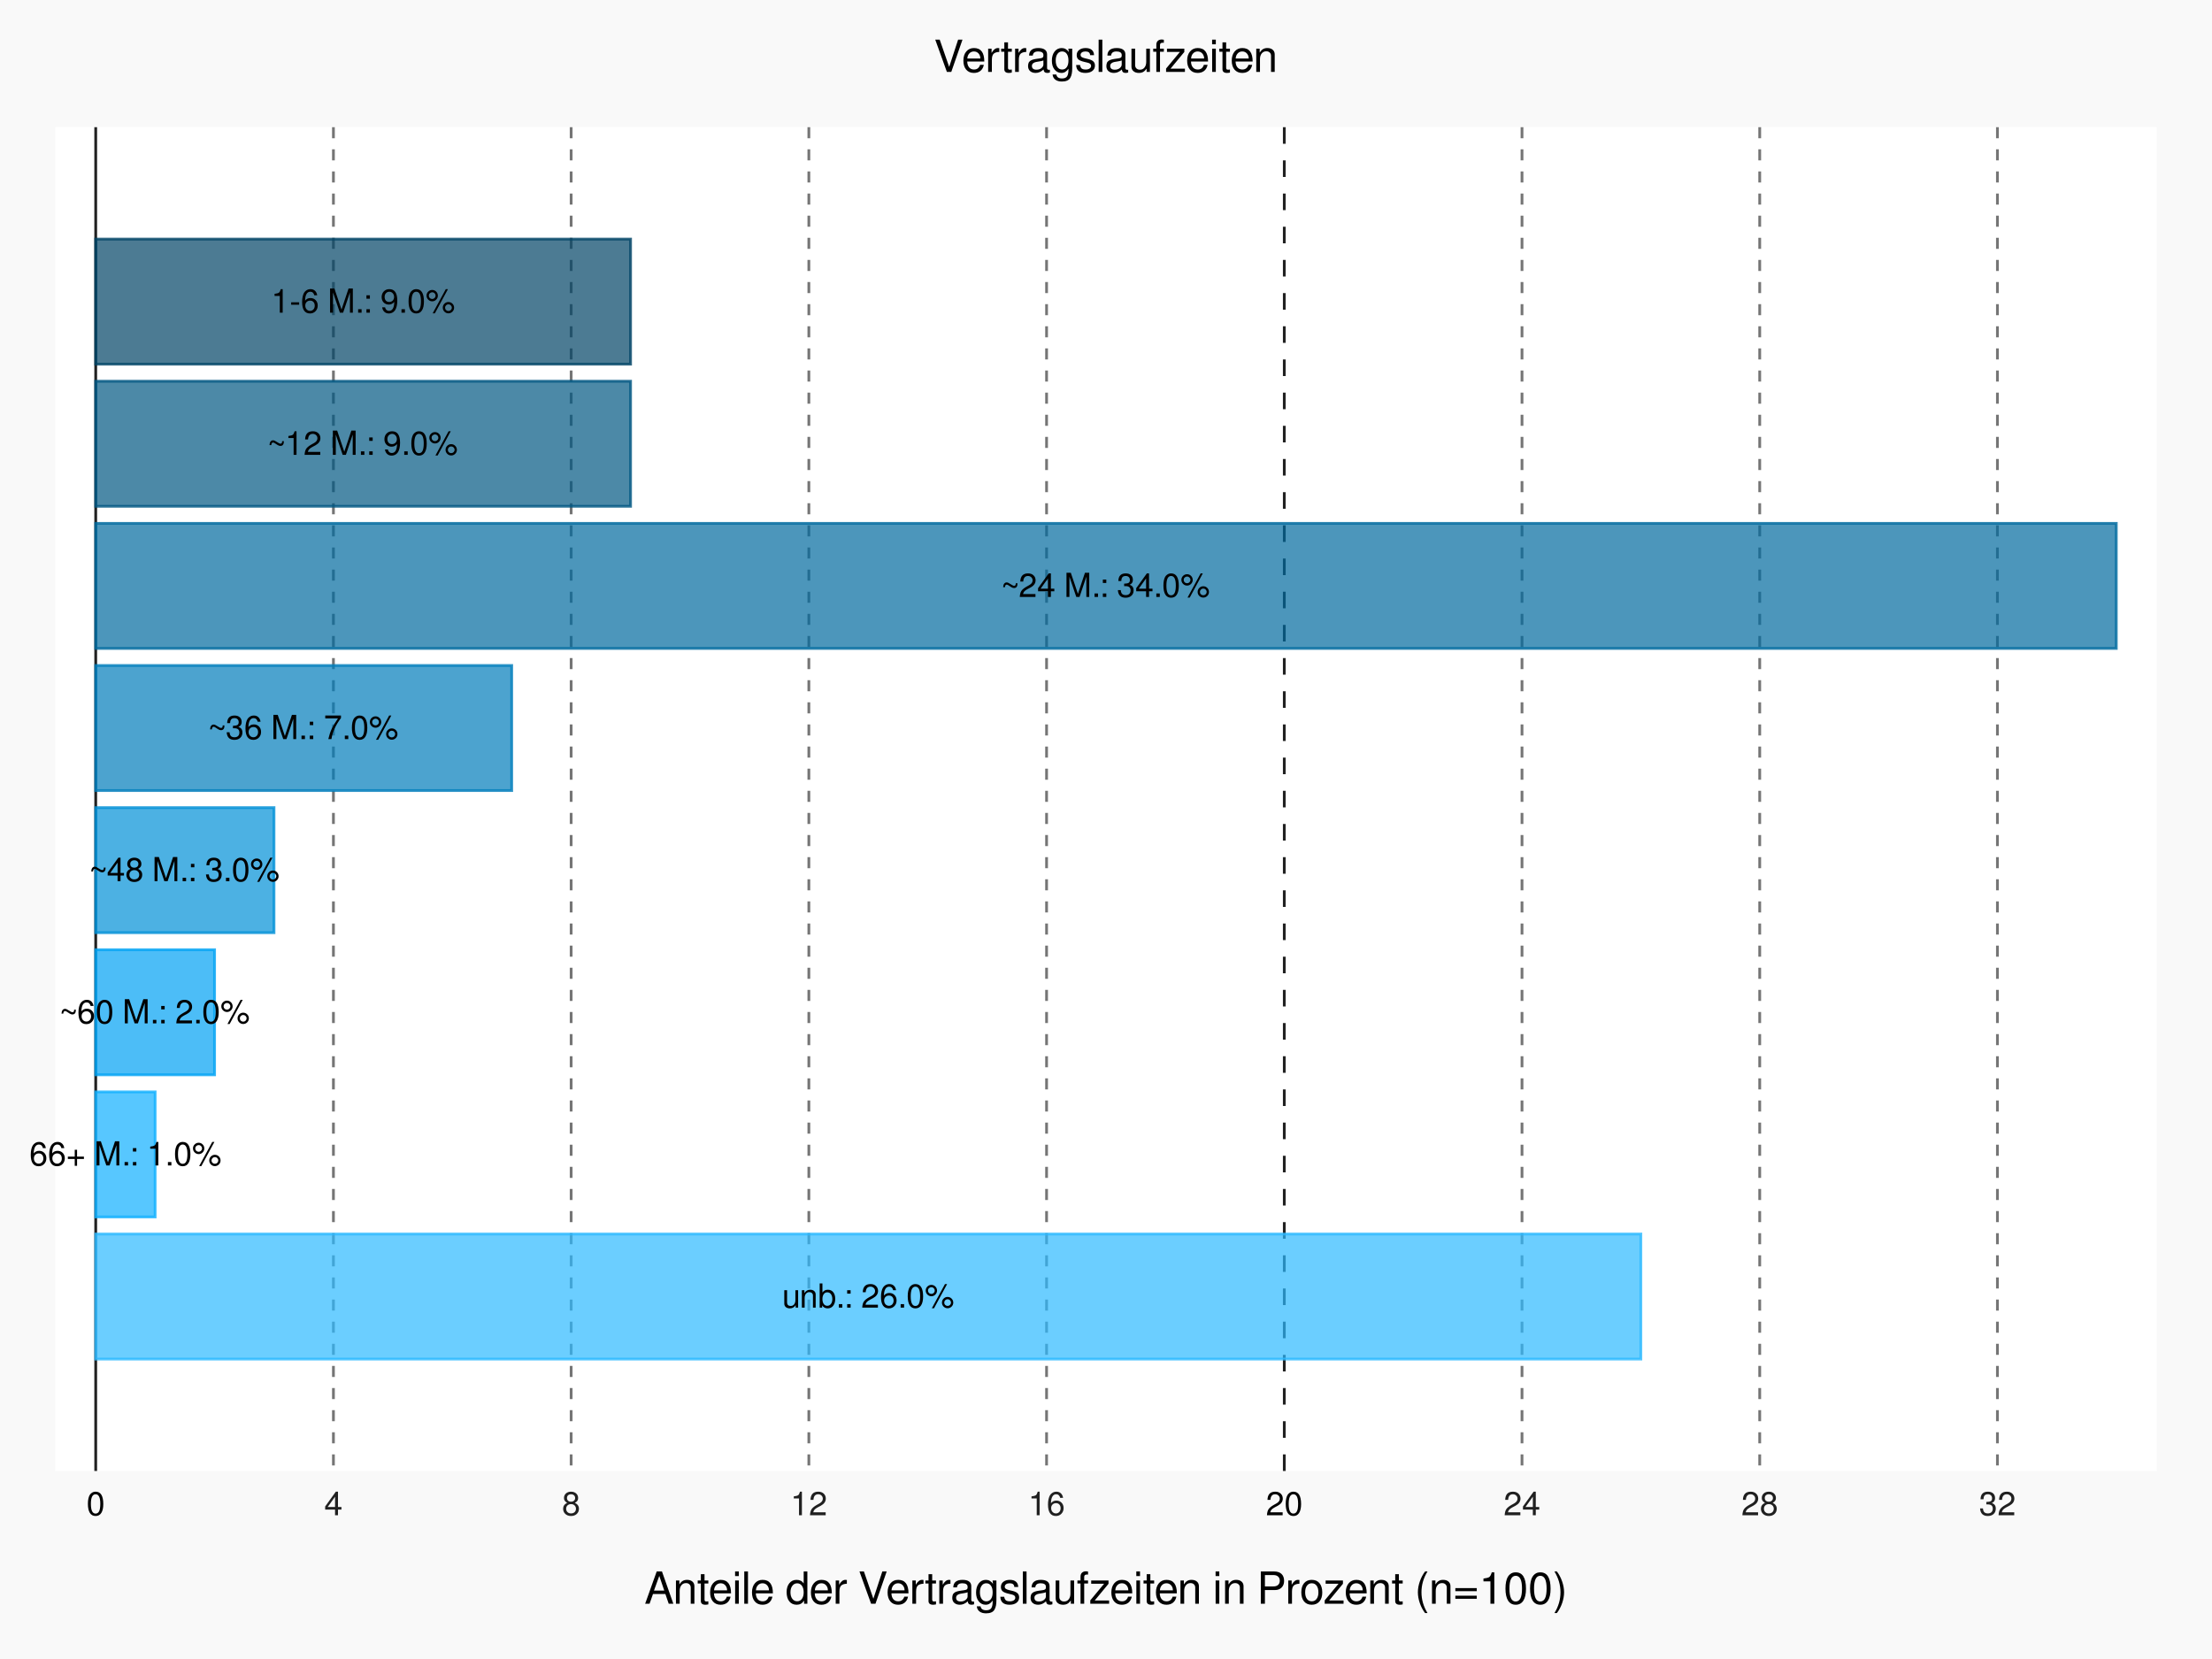
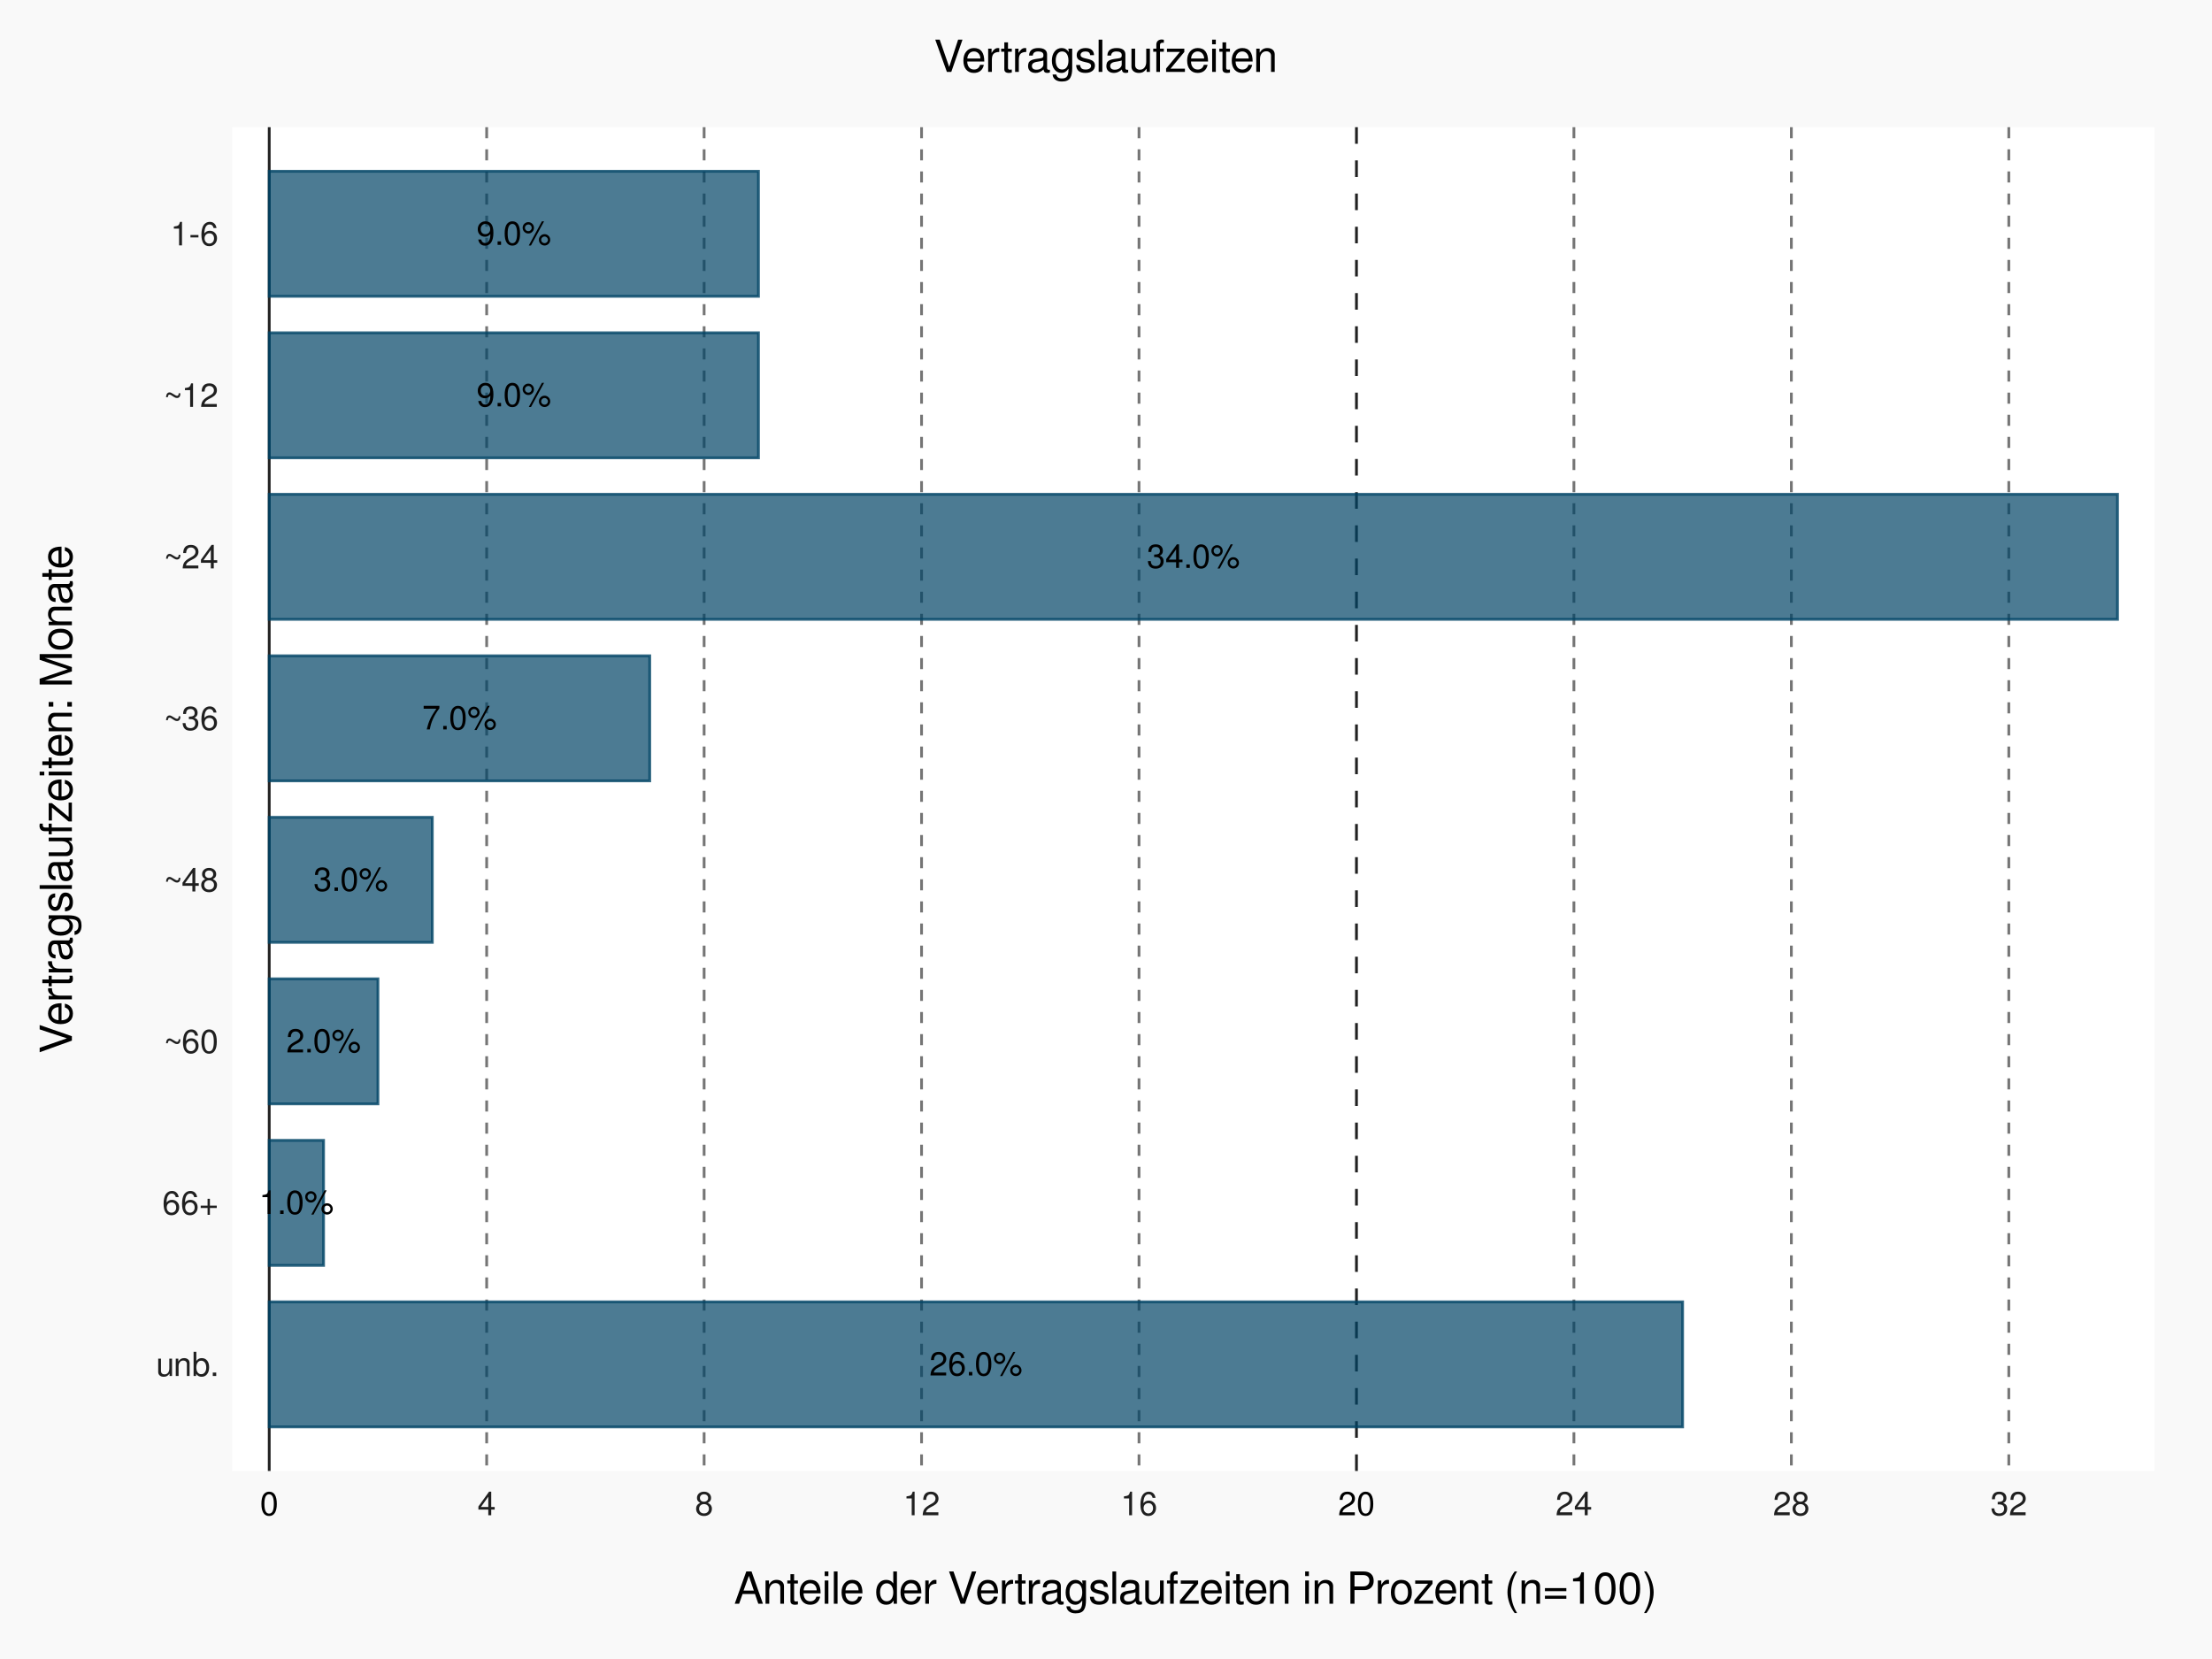
- <svg xmlns="http://www.w3.org/2000/svg" id="chart-d154e717-f22d-46b8-abcb-9cc617fa0b9e" class="pygal-chart" viewBox="0 0 800 600">
+ <svg xmlns="http://www.w3.org/2000/svg" id="chart-d692c105-bc60-4ab4-bddd-d75b2232ceaa" class="pygal-chart" viewBox="0 0 800 600">
  <defs>
-     <style type="text/css">#chart-d154e717-f22d-46b8-abcb-9cc617fa0b9e{-webkit-user-select:none;-webkit-font-smoothing:antialiased;font-family:FreeSans}#chart-d154e717-f22d-46b8-abcb-9cc617fa0b9e .title{font-family:FreeSans;font-size:16px}#chart-d154e717-f22d-46b8-abcb-9cc617fa0b9e .legends .legend text{font-family:FreeSans;font-size:14px}#chart-d154e717-f22d-46b8-abcb-9cc617fa0b9e .axis text{font-family:FreeSans;font-size:12px}#chart-d154e717-f22d-46b8-abcb-9cc617fa0b9e .axis text.major{font-family:FreeSans;font-size:12px}#chart-d154e717-f22d-46b8-abcb-9cc617fa0b9e .text-overlay text.value{font-family:FreeSans;font-size:12px}#chart-d154e717-f22d-46b8-abcb-9cc617fa0b9e .text-overlay text.label{font-family:FreeSans;font-size:12px}#chart-d154e717-f22d-46b8-abcb-9cc617fa0b9e .tooltip{font-family:FreeSans;font-size:14px}#chart-d154e717-f22d-46b8-abcb-9cc617fa0b9e text.no_data{font-family:FreeSans;font-size:64px}
- #chart-d154e717-f22d-46b8-abcb-9cc617fa0b9e{background-color:rgba(249,249,249,1)}#chart-d154e717-f22d-46b8-abcb-9cc617fa0b9e path,#chart-d154e717-f22d-46b8-abcb-9cc617fa0b9e line,#chart-d154e717-f22d-46b8-abcb-9cc617fa0b9e rect,#chart-d154e717-f22d-46b8-abcb-9cc617fa0b9e circle{-webkit-transition:150ms;-moz-transition:150ms;transition:150ms}#chart-d154e717-f22d-46b8-abcb-9cc617fa0b9e .graph &gt; .background{fill:rgba(249,249,249,1)}#chart-d154e717-f22d-46b8-abcb-9cc617fa0b9e .plot &gt; .background{fill:rgba(255,255,255,1)}#chart-d154e717-f22d-46b8-abcb-9cc617fa0b9e .graph{fill:rgba(0,0,0,.87)}#chart-d154e717-f22d-46b8-abcb-9cc617fa0b9e text.no_data{fill:rgba(0,0,0,1)}#chart-d154e717-f22d-46b8-abcb-9cc617fa0b9e .title{fill:rgba(0,0,0,1)}#chart-d154e717-f22d-46b8-abcb-9cc617fa0b9e .legends .legend text{fill:rgba(0,0,0,.87)}#chart-d154e717-f22d-46b8-abcb-9cc617fa0b9e .legends .legend:hover text{fill:rgba(0,0,0,1)}#chart-d154e717-f22d-46b8-abcb-9cc617fa0b9e .axis .line{stroke:rgba(0,0,0,1)}#chart-d154e717-f22d-46b8-abcb-9cc617fa0b9e .axis .guide.line{stroke:rgba(0,0,0,.54)}#chart-d154e717-f22d-46b8-abcb-9cc617fa0b9e .axis .major.line{stroke:rgba(0,0,0,.87)}#chart-d154e717-f22d-46b8-abcb-9cc617fa0b9e .axis text.major{fill:rgba(0,0,0,1)}#chart-d154e717-f22d-46b8-abcb-9cc617fa0b9e .axis.y .guides:hover .guide.line,#chart-d154e717-f22d-46b8-abcb-9cc617fa0b9e .line-graph .axis.x .guides:hover .guide.line,#chart-d154e717-f22d-46b8-abcb-9cc617fa0b9e .stackedline-graph .axis.x .guides:hover .guide.line,#chart-d154e717-f22d-46b8-abcb-9cc617fa0b9e .xy-graph .axis.x .guides:hover .guide.line{stroke:rgba(0,0,0,1)}#chart-d154e717-f22d-46b8-abcb-9cc617fa0b9e .axis .guides:hover text{fill:rgba(0,0,0,1)}#chart-d154e717-f22d-46b8-abcb-9cc617fa0b9e .reactive{fill-opacity:.7;stroke-opacity:.8}#chart-d154e717-f22d-46b8-abcb-9cc617fa0b9e .ci{stroke:rgba(0,0,0,.87)}#chart-d154e717-f22d-46b8-abcb-9cc617fa0b9e .reactive.active,#chart-d154e717-f22d-46b8-abcb-9cc617fa0b9e .active .reactive{fill-opacity:.8;stroke-opacity:.9;stroke-width:4}#chart-d154e717-f22d-46b8-abcb-9cc617fa0b9e .ci .reactive.active{stroke-width:1.5}#chart-d154e717-f22d-46b8-abcb-9cc617fa0b9e .series text{fill:rgba(0,0,0,1)}#chart-d154e717-f22d-46b8-abcb-9cc617fa0b9e .tooltip rect{fill:rgba(255,255,255,1);stroke:rgba(0,0,0,1);-webkit-transition:opacity 150ms;-moz-transition:opacity 150ms;transition:opacity 150ms}#chart-d154e717-f22d-46b8-abcb-9cc617fa0b9e .tooltip .label{fill:rgba(0,0,0,.87)}#chart-d154e717-f22d-46b8-abcb-9cc617fa0b9e .tooltip .label{fill:rgba(0,0,0,.87)}#chart-d154e717-f22d-46b8-abcb-9cc617fa0b9e .tooltip .legend{font-size:.8em;fill:rgba(0,0,0,.54)}#chart-d154e717-f22d-46b8-abcb-9cc617fa0b9e .tooltip .x_label{font-size:.6em;fill:rgba(0,0,0,1)}#chart-d154e717-f22d-46b8-abcb-9cc617fa0b9e .tooltip .xlink{font-size:.5em;text-decoration:underline}#chart-d154e717-f22d-46b8-abcb-9cc617fa0b9e .tooltip .value{font-size:1.5em}#chart-d154e717-f22d-46b8-abcb-9cc617fa0b9e .bound{font-size:.5em}#chart-d154e717-f22d-46b8-abcb-9cc617fa0b9e .max-value{font-size:.75em;fill:rgba(0,0,0,.54)}#chart-d154e717-f22d-46b8-abcb-9cc617fa0b9e .map-element{fill:rgba(255,255,255,1);stroke:rgba(0,0,0,.54) !important}#chart-d154e717-f22d-46b8-abcb-9cc617fa0b9e .map-element .reactive{fill-opacity:inherit;stroke-opacity:inherit}#chart-d154e717-f22d-46b8-abcb-9cc617fa0b9e .color-0,#chart-d154e717-f22d-46b8-abcb-9cc617fa0b9e .color-0 a:visited{stroke:#004466;fill:#004466}#chart-d154e717-f22d-46b8-abcb-9cc617fa0b9e .color-1,#chart-d154e717-f22d-46b8-abcb-9cc617fa0b9e .color-1 a:visited{stroke:#005782;fill:#005782}#chart-d154e717-f22d-46b8-abcb-9cc617fa0b9e .color-2,#chart-d154e717-f22d-46b8-abcb-9cc617fa0b9e .color-2 a:visited{stroke:#006a9f;fill:#006a9f}#chart-d154e717-f22d-46b8-abcb-9cc617fa0b9e .color-3,#chart-d154e717-f22d-46b8-abcb-9cc617fa0b9e .color-3 a:visited{stroke:#007dbb;fill:#007dbb}#chart-d154e717-f22d-46b8-abcb-9cc617fa0b9e .color-4,#chart-d154e717-f22d-46b8-abcb-9cc617fa0b9e .color-4 a:visited{stroke:#0090d7;fill:#0090d7}#chart-d154e717-f22d-46b8-abcb-9cc617fa0b9e .color-5,#chart-d154e717-f22d-46b8-abcb-9cc617fa0b9e .color-5 a:visited{stroke:#00a2f4;fill:#00a2f4}#chart-d154e717-f22d-46b8-abcb-9cc617fa0b9e .color-6,#chart-d154e717-f22d-46b8-abcb-9cc617fa0b9e .color-6 a:visited{stroke:#11b0ff;fill:#11b0ff}#chart-d154e717-f22d-46b8-abcb-9cc617fa0b9e .color-7,#chart-d154e717-f22d-46b8-abcb-9cc617fa0b9e .color-7 a:visited{stroke:#2db9ff;fill:#2db9ff}#chart-d154e717-f22d-46b8-abcb-9cc617fa0b9e .text-overlay .color-0 text{fill:black}#chart-d154e717-f22d-46b8-abcb-9cc617fa0b9e .text-overlay .color-1 text{fill:black}#chart-d154e717-f22d-46b8-abcb-9cc617fa0b9e .text-overlay .color-2 text{fill:black}#chart-d154e717-f22d-46b8-abcb-9cc617fa0b9e .text-overlay .color-3 text{fill:black}#chart-d154e717-f22d-46b8-abcb-9cc617fa0b9e .text-overlay .color-4 text{fill:black}#chart-d154e717-f22d-46b8-abcb-9cc617fa0b9e .text-overlay .color-5 text{fill:black}#chart-d154e717-f22d-46b8-abcb-9cc617fa0b9e .text-overlay .color-6 text{fill:black}#chart-d154e717-f22d-46b8-abcb-9cc617fa0b9e .text-overlay .color-7 text{fill:black}
- #chart-d154e717-f22d-46b8-abcb-9cc617fa0b9e text.no_data{text-anchor:middle}#chart-d154e717-f22d-46b8-abcb-9cc617fa0b9e .guide.line{fill:none}#chart-d154e717-f22d-46b8-abcb-9cc617fa0b9e .centered{text-anchor:middle}#chart-d154e717-f22d-46b8-abcb-9cc617fa0b9e .title{text-anchor:middle}#chart-d154e717-f22d-46b8-abcb-9cc617fa0b9e .legends .legend text{fill-opacity:1}#chart-d154e717-f22d-46b8-abcb-9cc617fa0b9e .axis.x text{text-anchor:middle}#chart-d154e717-f22d-46b8-abcb-9cc617fa0b9e .axis.x:not(.web) text[transform]{text-anchor:start}#chart-d154e717-f22d-46b8-abcb-9cc617fa0b9e .axis.x:not(.web) text[transform].backwards{text-anchor:end}#chart-d154e717-f22d-46b8-abcb-9cc617fa0b9e .axis.y text{text-anchor:end}#chart-d154e717-f22d-46b8-abcb-9cc617fa0b9e .axis.y text[transform].backwards{text-anchor:start}#chart-d154e717-f22d-46b8-abcb-9cc617fa0b9e .axis.y2 text{text-anchor:start}#chart-d154e717-f22d-46b8-abcb-9cc617fa0b9e .axis.y2 text[transform].backwards{text-anchor:end}#chart-d154e717-f22d-46b8-abcb-9cc617fa0b9e .axis .guide.line{stroke-dasharray:4,4}#chart-d154e717-f22d-46b8-abcb-9cc617fa0b9e .axis .major.guide.line{stroke-dasharray:6,6}#chart-d154e717-f22d-46b8-abcb-9cc617fa0b9e .horizontal .axis.y .guide.line,#chart-d154e717-f22d-46b8-abcb-9cc617fa0b9e .horizontal .axis.y2 .guide.line,#chart-d154e717-f22d-46b8-abcb-9cc617fa0b9e .vertical .axis.x .guide.line{opacity:0}#chart-d154e717-f22d-46b8-abcb-9cc617fa0b9e .horizontal .axis.always_show .guide.line,#chart-d154e717-f22d-46b8-abcb-9cc617fa0b9e .vertical .axis.always_show .guide.line{opacity:1 !important}#chart-d154e717-f22d-46b8-abcb-9cc617fa0b9e .axis.y .guides:hover .guide.line,#chart-d154e717-f22d-46b8-abcb-9cc617fa0b9e .axis.y2 .guides:hover .guide.line,#chart-d154e717-f22d-46b8-abcb-9cc617fa0b9e .axis.x .guides:hover .guide.line{opacity:1}#chart-d154e717-f22d-46b8-abcb-9cc617fa0b9e .axis .guides:hover text{opacity:1}#chart-d154e717-f22d-46b8-abcb-9cc617fa0b9e .nofill{fill:none}#chart-d154e717-f22d-46b8-abcb-9cc617fa0b9e .subtle-fill{fill-opacity:.2}#chart-d154e717-f22d-46b8-abcb-9cc617fa0b9e .dot{stroke-width:1px;fill-opacity:1}#chart-d154e717-f22d-46b8-abcb-9cc617fa0b9e .dot.active{stroke-width:5px}#chart-d154e717-f22d-46b8-abcb-9cc617fa0b9e .dot.negative{fill:transparent}#chart-d154e717-f22d-46b8-abcb-9cc617fa0b9e text,#chart-d154e717-f22d-46b8-abcb-9cc617fa0b9e tspan{stroke:none !important}#chart-d154e717-f22d-46b8-abcb-9cc617fa0b9e .series text.active{opacity:1}#chart-d154e717-f22d-46b8-abcb-9cc617fa0b9e .tooltip rect{fill-opacity:.95;stroke-width:.5}#chart-d154e717-f22d-46b8-abcb-9cc617fa0b9e .tooltip text{fill-opacity:1}#chart-d154e717-f22d-46b8-abcb-9cc617fa0b9e .showable{visibility:hidden}#chart-d154e717-f22d-46b8-abcb-9cc617fa0b9e .showable.shown{visibility:visible}#chart-d154e717-f22d-46b8-abcb-9cc617fa0b9e .gauge-background{fill:rgba(229,229,229,1);stroke:none}#chart-d154e717-f22d-46b8-abcb-9cc617fa0b9e .bg-lines{stroke:rgba(249,249,249,1);stroke-width:2px}</style>
+     <style type="text/css">#chart-d692c105-bc60-4ab4-bddd-d75b2232ceaa{-webkit-user-select:none;-webkit-font-smoothing:antialiased;font-family:FreeSans}#chart-d692c105-bc60-4ab4-bddd-d75b2232ceaa .title{font-family:FreeSans;font-size:16px}#chart-d692c105-bc60-4ab4-bddd-d75b2232ceaa .legends .legend text{font-family:FreeSans;font-size:14px}#chart-d692c105-bc60-4ab4-bddd-d75b2232ceaa .axis text{font-family:FreeSans;font-size:12px}#chart-d692c105-bc60-4ab4-bddd-d75b2232ceaa .axis text.major{font-family:FreeSans;font-size:12px}#chart-d692c105-bc60-4ab4-bddd-d75b2232ceaa .text-overlay text.value{font-family:FreeSans;font-size:12px}#chart-d692c105-bc60-4ab4-bddd-d75b2232ceaa .text-overlay text.label{font-family:FreeSans;font-size:12px}#chart-d692c105-bc60-4ab4-bddd-d75b2232ceaa .tooltip{font-family:FreeSans;font-size:14px}#chart-d692c105-bc60-4ab4-bddd-d75b2232ceaa text.no_data{font-family:FreeSans;font-size:64px}
+ #chart-d692c105-bc60-4ab4-bddd-d75b2232ceaa{background-color:rgba(249,249,249,1)}#chart-d692c105-bc60-4ab4-bddd-d75b2232ceaa path,#chart-d692c105-bc60-4ab4-bddd-d75b2232ceaa line,#chart-d692c105-bc60-4ab4-bddd-d75b2232ceaa rect,#chart-d692c105-bc60-4ab4-bddd-d75b2232ceaa circle{-webkit-transition:150ms;-moz-transition:150ms;transition:150ms}#chart-d692c105-bc60-4ab4-bddd-d75b2232ceaa .graph &gt; .background{fill:rgba(249,249,249,1)}#chart-d692c105-bc60-4ab4-bddd-d75b2232ceaa .plot &gt; .background{fill:rgba(255,255,255,1)}#chart-d692c105-bc60-4ab4-bddd-d75b2232ceaa .graph{fill:rgba(0,0,0,.87)}#chart-d692c105-bc60-4ab4-bddd-d75b2232ceaa text.no_data{fill:rgba(0,0,0,1)}#chart-d692c105-bc60-4ab4-bddd-d75b2232ceaa .title{fill:rgba(0,0,0,1)}#chart-d692c105-bc60-4ab4-bddd-d75b2232ceaa .legends .legend text{fill:rgba(0,0,0,.87)}#chart-d692c105-bc60-4ab4-bddd-d75b2232ceaa .legends .legend:hover text{fill:rgba(0,0,0,1)}#chart-d692c105-bc60-4ab4-bddd-d75b2232ceaa .axis .line{stroke:rgba(0,0,0,1)}#chart-d692c105-bc60-4ab4-bddd-d75b2232ceaa .axis .guide.line{stroke:rgba(0,0,0,.54)}#chart-d692c105-bc60-4ab4-bddd-d75b2232ceaa .axis .major.line{stroke:rgba(0,0,0,.87)}#chart-d692c105-bc60-4ab4-bddd-d75b2232ceaa .axis text.major{fill:rgba(0,0,0,1)}#chart-d692c105-bc60-4ab4-bddd-d75b2232ceaa .axis.y .guides:hover .guide.line,#chart-d692c105-bc60-4ab4-bddd-d75b2232ceaa .line-graph .axis.x .guides:hover .guide.line,#chart-d692c105-bc60-4ab4-bddd-d75b2232ceaa .stackedline-graph .axis.x .guides:hover .guide.line,#chart-d692c105-bc60-4ab4-bddd-d75b2232ceaa .xy-graph .axis.x .guides:hover .guide.line{stroke:rgba(0,0,0,1)}#chart-d692c105-bc60-4ab4-bddd-d75b2232ceaa .axis .guides:hover text{fill:rgba(0,0,0,1)}#chart-d692c105-bc60-4ab4-bddd-d75b2232ceaa .reactive{fill-opacity:.7;stroke-opacity:.8}#chart-d692c105-bc60-4ab4-bddd-d75b2232ceaa .ci{stroke:rgba(0,0,0,.87)}#chart-d692c105-bc60-4ab4-bddd-d75b2232ceaa .reactive.active,#chart-d692c105-bc60-4ab4-bddd-d75b2232ceaa .active .reactive{fill-opacity:.8;stroke-opacity:.9;stroke-width:4}#chart-d692c105-bc60-4ab4-bddd-d75b2232ceaa .ci .reactive.active{stroke-width:1.5}#chart-d692c105-bc60-4ab4-bddd-d75b2232ceaa .series text{fill:rgba(0,0,0,1)}#chart-d692c105-bc60-4ab4-bddd-d75b2232ceaa .tooltip rect{fill:rgba(255,255,255,1);stroke:rgba(0,0,0,1);-webkit-transition:opacity 150ms;-moz-transition:opacity 150ms;transition:opacity 150ms}#chart-d692c105-bc60-4ab4-bddd-d75b2232ceaa .tooltip .label{fill:rgba(0,0,0,.87)}#chart-d692c105-bc60-4ab4-bddd-d75b2232ceaa .tooltip .label{fill:rgba(0,0,0,.87)}#chart-d692c105-bc60-4ab4-bddd-d75b2232ceaa .tooltip .legend{font-size:.8em;fill:rgba(0,0,0,.54)}#chart-d692c105-bc60-4ab4-bddd-d75b2232ceaa .tooltip .x_label{font-size:.6em;fill:rgba(0,0,0,1)}#chart-d692c105-bc60-4ab4-bddd-d75b2232ceaa .tooltip .xlink{font-size:.5em;text-decoration:underline}#chart-d692c105-bc60-4ab4-bddd-d75b2232ceaa .tooltip .value{font-size:1.5em}#chart-d692c105-bc60-4ab4-bddd-d75b2232ceaa .bound{font-size:.5em}#chart-d692c105-bc60-4ab4-bddd-d75b2232ceaa .max-value{font-size:.75em;fill:rgba(0,0,0,.54)}#chart-d692c105-bc60-4ab4-bddd-d75b2232ceaa .map-element{fill:rgba(255,255,255,1);stroke:rgba(0,0,0,.54) !important}#chart-d692c105-bc60-4ab4-bddd-d75b2232ceaa .map-element .reactive{fill-opacity:inherit;stroke-opacity:inherit}#chart-d692c105-bc60-4ab4-bddd-d75b2232ceaa .color-0,#chart-d692c105-bc60-4ab4-bddd-d75b2232ceaa .color-0 a:visited{stroke:#004466;fill:#004466}#chart-d692c105-bc60-4ab4-bddd-d75b2232ceaa .text-overlay .color-0 text{fill:black}
+ #chart-d692c105-bc60-4ab4-bddd-d75b2232ceaa text.no_data{text-anchor:middle}#chart-d692c105-bc60-4ab4-bddd-d75b2232ceaa .guide.line{fill:none}#chart-d692c105-bc60-4ab4-bddd-d75b2232ceaa .centered{text-anchor:middle}#chart-d692c105-bc60-4ab4-bddd-d75b2232ceaa .title{text-anchor:middle}#chart-d692c105-bc60-4ab4-bddd-d75b2232ceaa .legends .legend text{fill-opacity:1}#chart-d692c105-bc60-4ab4-bddd-d75b2232ceaa .axis.x text{text-anchor:middle}#chart-d692c105-bc60-4ab4-bddd-d75b2232ceaa .axis.x:not(.web) text[transform]{text-anchor:start}#chart-d692c105-bc60-4ab4-bddd-d75b2232ceaa .axis.x:not(.web) text[transform].backwards{text-anchor:end}#chart-d692c105-bc60-4ab4-bddd-d75b2232ceaa .axis.y text{text-anchor:end}#chart-d692c105-bc60-4ab4-bddd-d75b2232ceaa .axis.y text[transform].backwards{text-anchor:start}#chart-d692c105-bc60-4ab4-bddd-d75b2232ceaa .axis.y2 text{text-anchor:start}#chart-d692c105-bc60-4ab4-bddd-d75b2232ceaa .axis.y2 text[transform].backwards{text-anchor:end}#chart-d692c105-bc60-4ab4-bddd-d75b2232ceaa .axis .guide.line{stroke-dasharray:4,4}#chart-d692c105-bc60-4ab4-bddd-d75b2232ceaa .axis .major.guide.line{stroke-dasharray:6,6}#chart-d692c105-bc60-4ab4-bddd-d75b2232ceaa .horizontal .axis.y .guide.line,#chart-d692c105-bc60-4ab4-bddd-d75b2232ceaa .horizontal .axis.y2 .guide.line,#chart-d692c105-bc60-4ab4-bddd-d75b2232ceaa .vertical .axis.x .guide.line{opacity:0}#chart-d692c105-bc60-4ab4-bddd-d75b2232ceaa .horizontal .axis.always_show .guide.line,#chart-d692c105-bc60-4ab4-bddd-d75b2232ceaa .vertical .axis.always_show .guide.line{opacity:1 !important}#chart-d692c105-bc60-4ab4-bddd-d75b2232ceaa .axis.y .guides:hover .guide.line,#chart-d692c105-bc60-4ab4-bddd-d75b2232ceaa .axis.y2 .guides:hover .guide.line,#chart-d692c105-bc60-4ab4-bddd-d75b2232ceaa .axis.x .guides:hover .guide.line{opacity:1}#chart-d692c105-bc60-4ab4-bddd-d75b2232ceaa .axis .guides:hover text{opacity:1}#chart-d692c105-bc60-4ab4-bddd-d75b2232ceaa .nofill{fill:none}#chart-d692c105-bc60-4ab4-bddd-d75b2232ceaa .subtle-fill{fill-opacity:.2}#chart-d692c105-bc60-4ab4-bddd-d75b2232ceaa .dot{stroke-width:1px;fill-opacity:1}#chart-d692c105-bc60-4ab4-bddd-d75b2232ceaa .dot.active{stroke-width:5px}#chart-d692c105-bc60-4ab4-bddd-d75b2232ceaa .dot.negative{fill:transparent}#chart-d692c105-bc60-4ab4-bddd-d75b2232ceaa text,#chart-d692c105-bc60-4ab4-bddd-d75b2232ceaa tspan{stroke:none !important}#chart-d692c105-bc60-4ab4-bddd-d75b2232ceaa .series text.active{opacity:1}#chart-d692c105-bc60-4ab4-bddd-d75b2232ceaa .tooltip rect{fill-opacity:.95;stroke-width:.5}#chart-d692c105-bc60-4ab4-bddd-d75b2232ceaa .tooltip text{fill-opacity:1}#chart-d692c105-bc60-4ab4-bddd-d75b2232ceaa .showable{visibility:hidden}#chart-d692c105-bc60-4ab4-bddd-d75b2232ceaa .showable.shown{visibility:visible}#chart-d692c105-bc60-4ab4-bddd-d75b2232ceaa .gauge-background{fill:rgba(229,229,229,1);stroke:none}#chart-d692c105-bc60-4ab4-bddd-d75b2232ceaa .bg-lines{stroke:rgba(249,249,249,1);stroke-width:2px}</style>
  </defs>
  <g class="graph horizontalbar-graph horizontal">
    <rect x="0" y="0" width="800" height="600" class="background" />
-     <g transform="translate(20, 46)" class="plot">
-       <rect x="0" y="0" width="760" height="486" class="background" />
+     <g transform="translate(84, 46)" class="plot">
+       <rect x="0" y="0" width="695.2" height="486" class="background" />
+       <g class="axis y">
+         <g class="guides">
+           <text x="-5" y="451.647" class="">unb.</text>
+         </g>
+         <g class="guides">
+           <text x="-5" y="393.234" class="">66+</text>
+         </g>
+         <g class="guides">
+           <text x="-5" y="334.82" class="">~60</text>
+         </g>
+         <g class="guides">
+           <text x="-5" y="276.407" class="">~48</text>
+         </g>
+         <g class="guides">
+           <text x="-5" y="217.993" class="">~36</text>
+         </g>
+         <g class="guides">
+           <text x="-5" y="159.58" class="">~24</text>
+         </g>
+         <g class="guides">
+           <text x="-5" y="101.166" class="">~12</text>
+         </g>
+         <g class="guides">
+           <text x="-5" y="42.753" class="">1-6</text>
+         </g>
+       </g>
      <g class="axis x always_show">
        <g class="guides">
-           <path d="M14.615 0 v486" class="axis major line" />
-           <text x="14.615" y="502.0" class="major">0</text>
+           <path d="M13.369 0 v486" class="axis major line" />
+           <text x="13.369" y="502.0" class="major">0</text>
        </g>
        <g class="guides">
-           <path d="M100.588 0 v486" class="guide line" />
-           <text x="100.588" y="502.0" class="">4</text>
+           <path d="M92.012 0 v486" class="guide line" />
+           <text x="92.012" y="502.0" class="">4</text>
        </g>
        <g class="guides">
-           <path d="M186.561 0 v486" class="guide line" />
-           <text x="186.561" y="502.0" class="">8</text>
+           <path d="M170.654 0 v486" class="guide line" />
+           <text x="170.654" y="502.0" class="">8</text>
        </g>
        <g class="guides">
-           <path d="M272.534 0 v486" class="guide line" />
-           <text x="272.534" y="502.0" class="">12</text>
+           <path d="M249.297 0 v486" class="guide line" />
+           <text x="249.297" y="502.0" class="">12</text>
        </g>
        <g class="guides">
-           <path d="M358.507 0 v486" class="guide line" />
-           <text x="358.507" y="502.0" class="">16</text>
+           <path d="M327.939 0 v486" class="guide line" />
+           <text x="327.939" y="502.0" class="">16</text>
        </g>
        <g class="guides">
-           <path d="M444.48 0 v486" class="major guide line" />
-           <text x="444.48" y="502.0" class="major">20</text>
+           <path d="M406.582 0 v486" class="major guide line" />
+           <text x="406.582" y="502.0" class="major">20</text>
        </g>
        <g class="guides">
-           <path d="M530.452 0 v486" class="guide line" />
-           <text x="530.452" y="502.0" class="">24</text>
+           <path d="M485.224 0 v486" class="guide line" />
+           <text x="485.224" y="502.0" class="">24</text>
        </g>
        <g class="guides">
-           <path d="M616.425 0 v486" class="guide line" />
-           <text x="616.425" y="502.0" class="">28</text>
+           <path d="M563.867 0 v486" class="guide line" />
+           <text x="563.867" y="502.0" class="">28</text>
        </g>
        <g class="guides">
-           <path d="M702.398 0 v486" class="guide line" />
-           <text x="702.398" y="502.0" class="">32</text>
-         </g>
-       </g>
-       <g class="series serie-7 color-7">
-         <g class="bars">
-           <g class="bar">
-             <rect x="14.615" y="400.296" rx="0" ry="0" width="558.824" height="45.235" class="rect reactive tooltip-trigger" />
-           </g>
-         </g>
-       </g>
-       <g class="series serie-6 color-6">
-         <g class="bars">
-           <g class="bar">
-             <rect x="14.615" y="348.892" rx="0" ry="0" width="21.493" height="45.235" class="rect reactive tooltip-trigger" />
-           </g>
-         </g>
-       </g>
-       <g class="series serie-5 color-5">
-         <g class="bars">
-           <g class="bar">
-             <rect x="14.615" y="297.488" rx="0" ry="0" width="42.986" height="45.235" class="rect reactive tooltip-trigger" />
-           </g>
-         </g>
-       </g>
-       <g class="series serie-4 color-4">
-         <g class="bars">
-           <g class="bar">
-             <rect x="14.615" y="246.084" rx="0" ry="0" width="64.48" height="45.235" class="rect reactive tooltip-trigger" />
-           </g>
-         </g>
-       </g>
-       <g class="series serie-3 color-3">
-         <g class="bars">
-           <g class="bar">
-             <rect x="14.615" y="194.68" rx="0" ry="0" width="150.452" height="45.235" class="rect reactive tooltip-trigger" />
-           </g>
-         </g>
-       </g>
-       <g class="series serie-2 color-2">
-         <g class="bars">
-           <g class="bar">
-             <rect x="14.615" y="143.277" rx="0" ry="0" width="730.769" height="45.235" class="rect reactive tooltip-trigger" />
-           </g>
-         </g>
-       </g>
-       <g class="series serie-1 color-1">
-         <g class="bars">
-           <g class="bar">
-             <rect x="14.615" y="91.873" rx="0" ry="0" width="193.439" height="45.235" class="rect reactive tooltip-trigger" />
-           </g>
+           <path d="M642.51 0 v486" class="guide line" />
+           <text x="642.51" y="502.0" class="">32</text>
        </g>
      </g>
      <g class="series serie-0 color-0">
        <g class="bars">
          <g class="bar">
-             <rect x="14.615" y="40.469" rx="0" ry="0" width="193.439" height="45.235" class="rect reactive tooltip-trigger" />
+             <rect x="13.369" y="424.829" rx="0" ry="0" width="511.176" height="45.235" class="rect reactive tooltip-trigger" />
+           </g>
+           <g class="bar">
+             <rect x="13.369" y="366.416" rx="0" ry="0" width="19.661" height="45.235" class="rect reactive tooltip-trigger" />
+           </g>
+           <g class="bar">
+             <rect x="13.369" y="308.003" rx="0" ry="0" width="39.321" height="45.235" class="rect reactive tooltip-trigger" />
+           </g>
+           <g class="bar">
+             <rect x="13.369" y="249.589" rx="0" ry="0" width="58.982" height="45.235" class="rect reactive tooltip-trigger" />
+           </g>
+           <g class="bar">
+             <rect x="13.369" y="191.176" rx="0" ry="0" width="137.624" height="45.235" class="rect reactive tooltip-trigger" />
+           </g>
+           <g class="bar">
+             <rect x="13.369" y="132.762" rx="0" ry="0" width="668.462" height="45.235" class="rect reactive tooltip-trigger" />
+           </g>
+           <g class="bar">
+             <rect x="13.369" y="74.349" rx="0" ry="0" width="176.946" height="45.235" class="rect reactive tooltip-trigger" />
+           </g>
+           <g class="bar">
+             <rect x="13.369" y="15.935" rx="0" ry="0" width="176.946" height="45.235" class="rect reactive tooltip-trigger" />
          </g>
        </g>
      </g>
    </g>
    <g class="titles">
      <text x="400.0" y="26" class="title plot_title">Vertragslaufzeiten</text>
-       <text x="400.0" y="580" class="title">Anteile der Vertragslaufzeiten in Prozent (n=100)</text>
+       <text x="432.4" y="580" class="title">Anteile der Vertragslaufzeiten in Prozent (n=100)</text>
+       <text x="0" y="315.0" class="title" transform="rotate(-90 0 289)">Vertragslaufzeiten: Monate</text>
    </g>
-     <g transform="translate(20, 46)" class="plot overlay">
-       <g class="series serie-7 color-7" />
-       <g class="series serie-6 color-6" />
-       <g class="series serie-5 color-5" />
-       <g class="series serie-4 color-4" />
-       <g class="series serie-3 color-3" />
-       <g class="series serie-2 color-2" />
-       <g class="series serie-1 color-1" />
+     <g transform="translate(84, 46)" class="plot overlay">
      <g class="series serie-0 color-0" />
    </g>
-     <g transform="translate(20, 46)" class="plot text-overlay">
-       <g class="series serie-7 color-7">
-         <text text-anchor="middle" x="294.027" y="426.913" class="value">unb.: 26.0%</text>
-       </g>
-       <g class="series serie-6 color-6">
-         <text text-anchor="middle" x="25.362" y="375.51" class="value">66+ M.: 1.0%</text>
-       </g>
-       <g class="series serie-5 color-5">
-         <text text-anchor="middle" x="36.109" y="324.106" class="value">~60 M.: 2.0%</text>
-       </g>
-       <g class="series serie-4 color-4">
-         <text text-anchor="middle" x="46.855" y="272.702" class="value">~48 M.: 3.0%</text>
-       </g>
-       <g class="series serie-3 color-3">
-         <text text-anchor="middle" x="89.842" y="221.298" class="value">~36 M.: 7.0%</text>
-       </g>
-       <g class="series serie-2 color-2">
-         <text text-anchor="middle" x="380.0" y="169.894" class="value">~24 M.: 34.0%</text>
-       </g>
-       <g class="series serie-1 color-1">
-         <text text-anchor="middle" x="111.335" y="118.49" class="value">~12 M.: 9.0%</text>
-       </g>
+     <g transform="translate(84, 46)" class="plot text-overlay">
      <g class="series serie-0 color-0">
-         <text text-anchor="middle" x="111.335" y="67.087" class="value">1-6 M.: 9.0%</text>
+         <text text-anchor="middle" x="268.957" y="451.447" class="value">26.0%</text>
+         <text text-anchor="middle" x="23.2" y="393.034" class="value">1.0%</text>
+         <text text-anchor="middle" x="33.03" y="334.62" class="value">2.0%</text>
+         <text text-anchor="middle" x="42.86" y="276.207" class="value">3.0%</text>
+         <text text-anchor="middle" x="82.181" y="217.793" class="value">7.0%</text>
+         <text text-anchor="middle" x="347.6" y="159.38" class="value">34.0%</text>
+         <text text-anchor="middle" x="101.842" y="100.966" class="value">9.0%</text>
+         <text text-anchor="middle" x="101.842" y="42.553" class="value">9.0%</text>
      </g>
    </g>
-     <g transform="translate(20, 46)" class="plot tooltip-overlay">
+     <g transform="translate(84, 46)" class="plot tooltip-overlay">
      <g transform="translate(0 0)" style="opacity: 0" class="tooltip">
        <rect rx="0" ry="0" width="0" height="0" class="tooltip-box" />
        <g class="text" />
      </g>
    </g>
  </g>
</svg>
